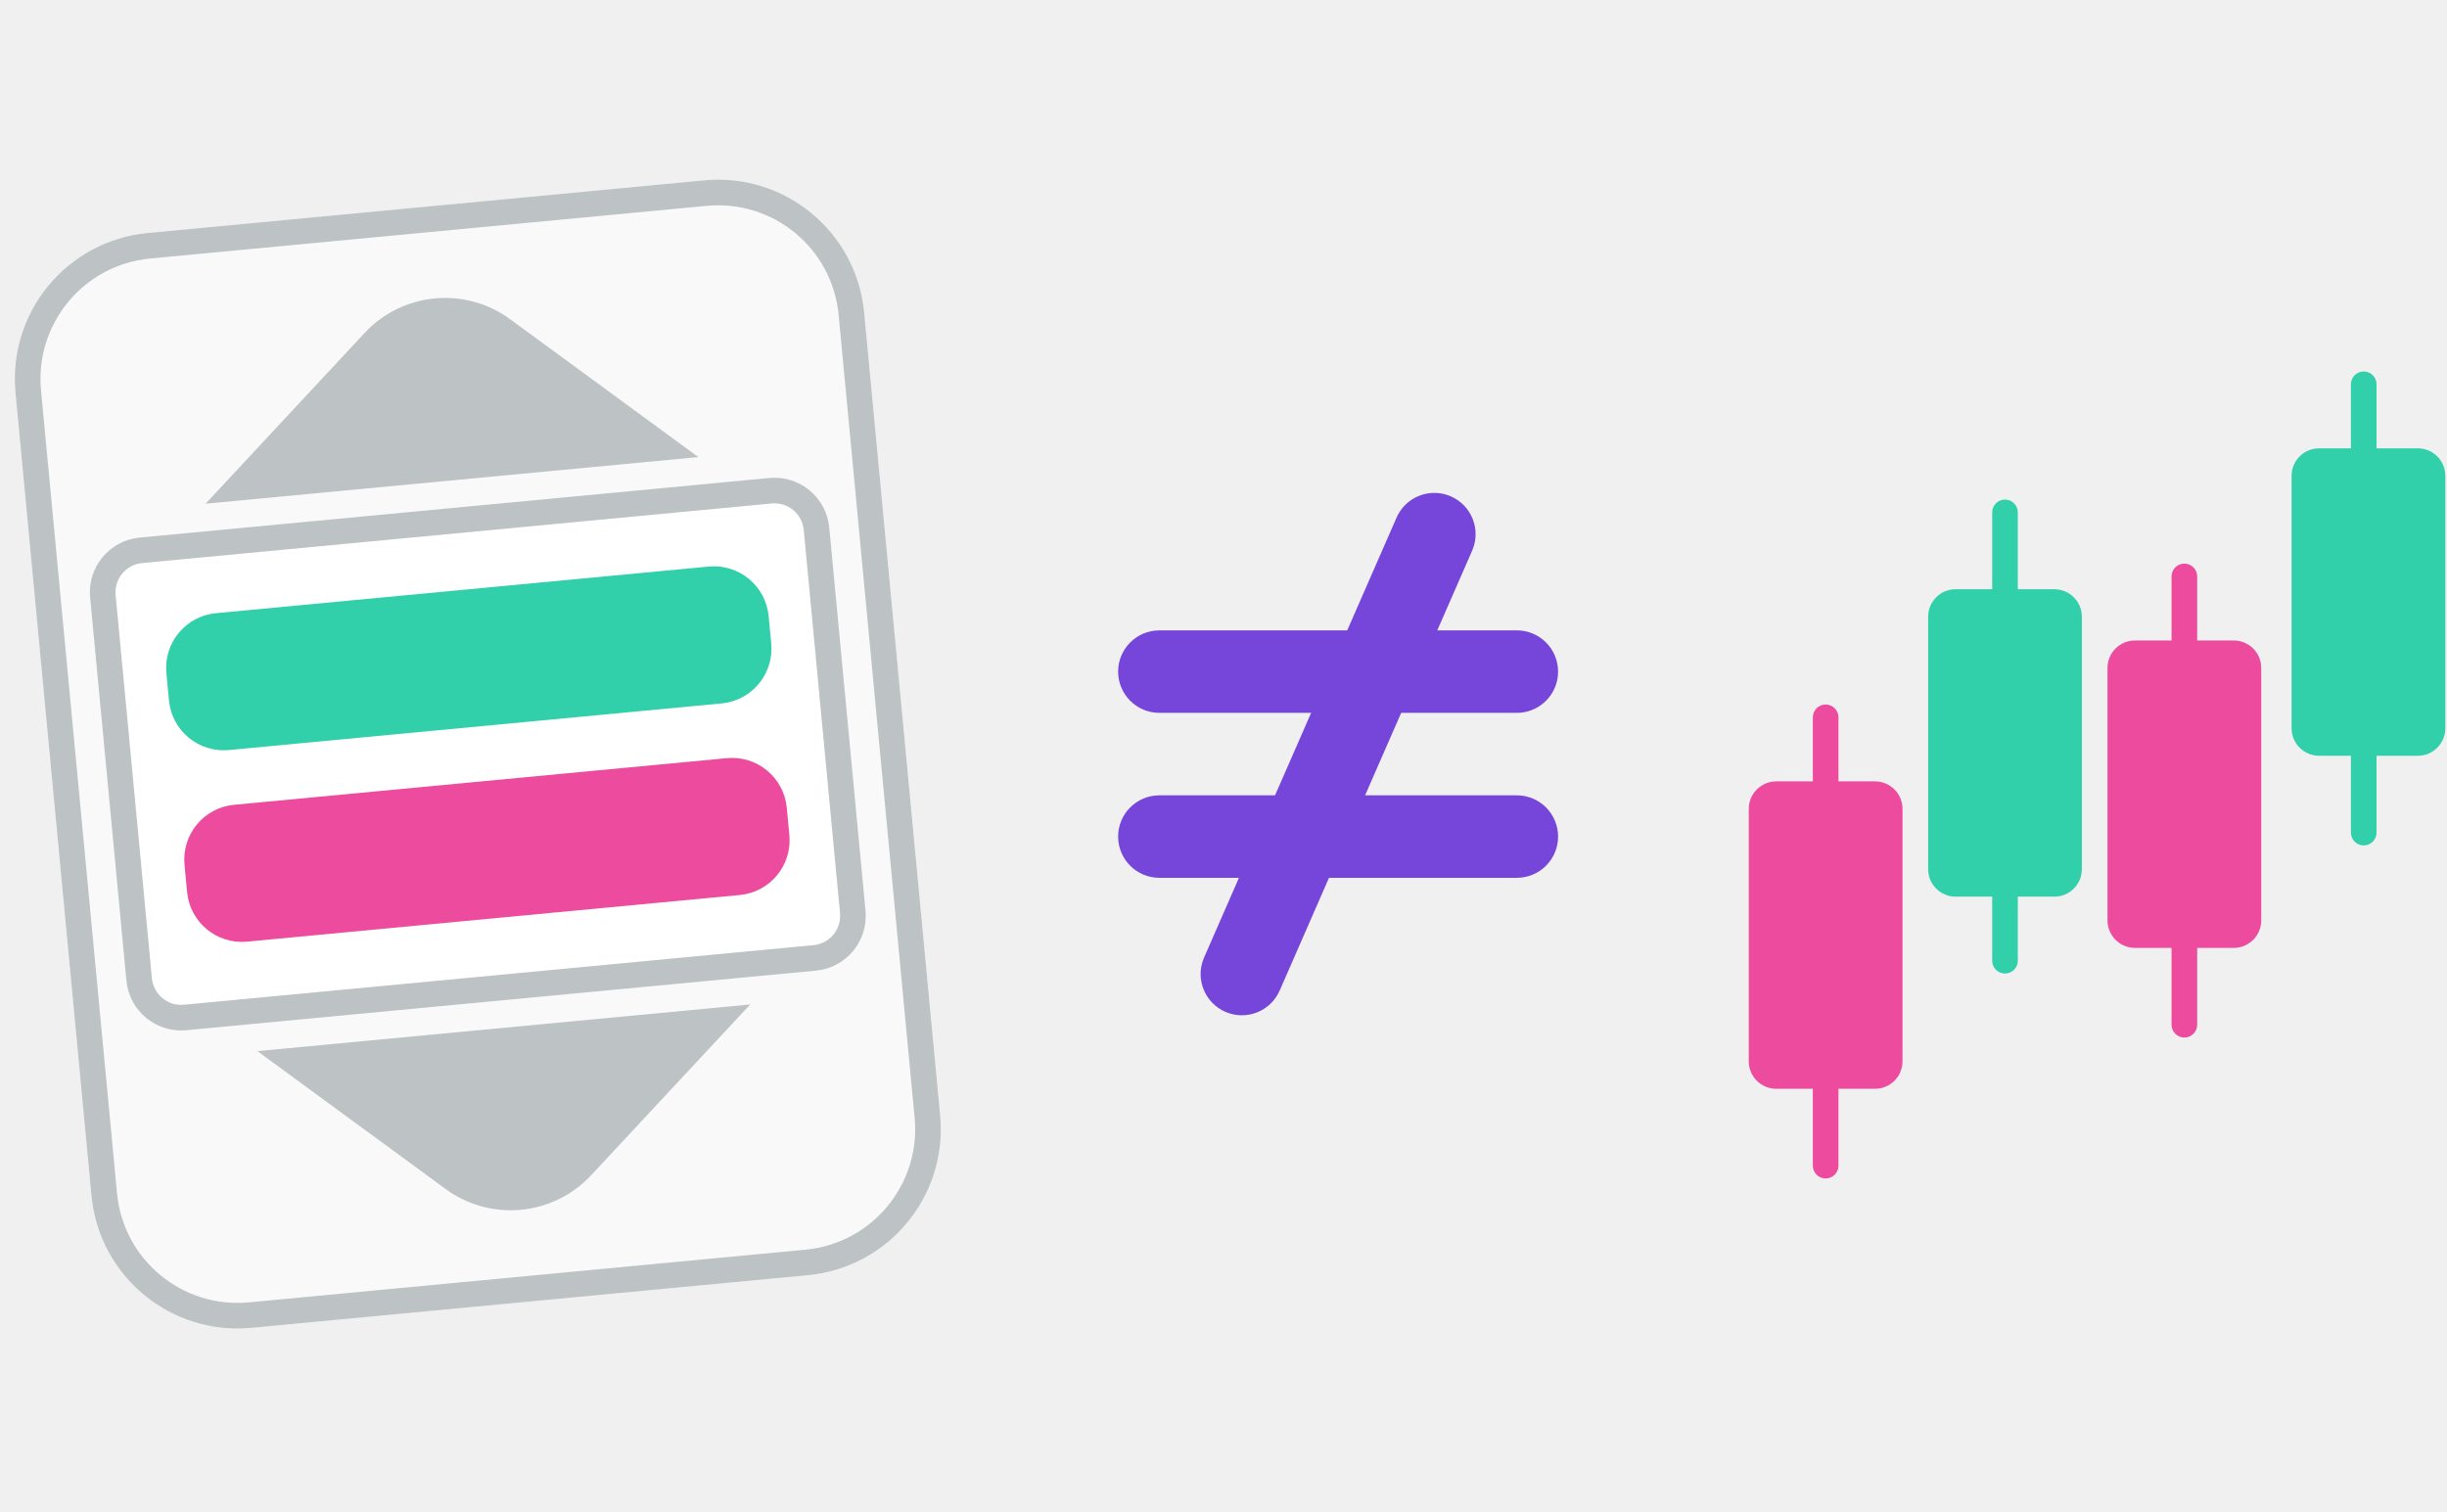
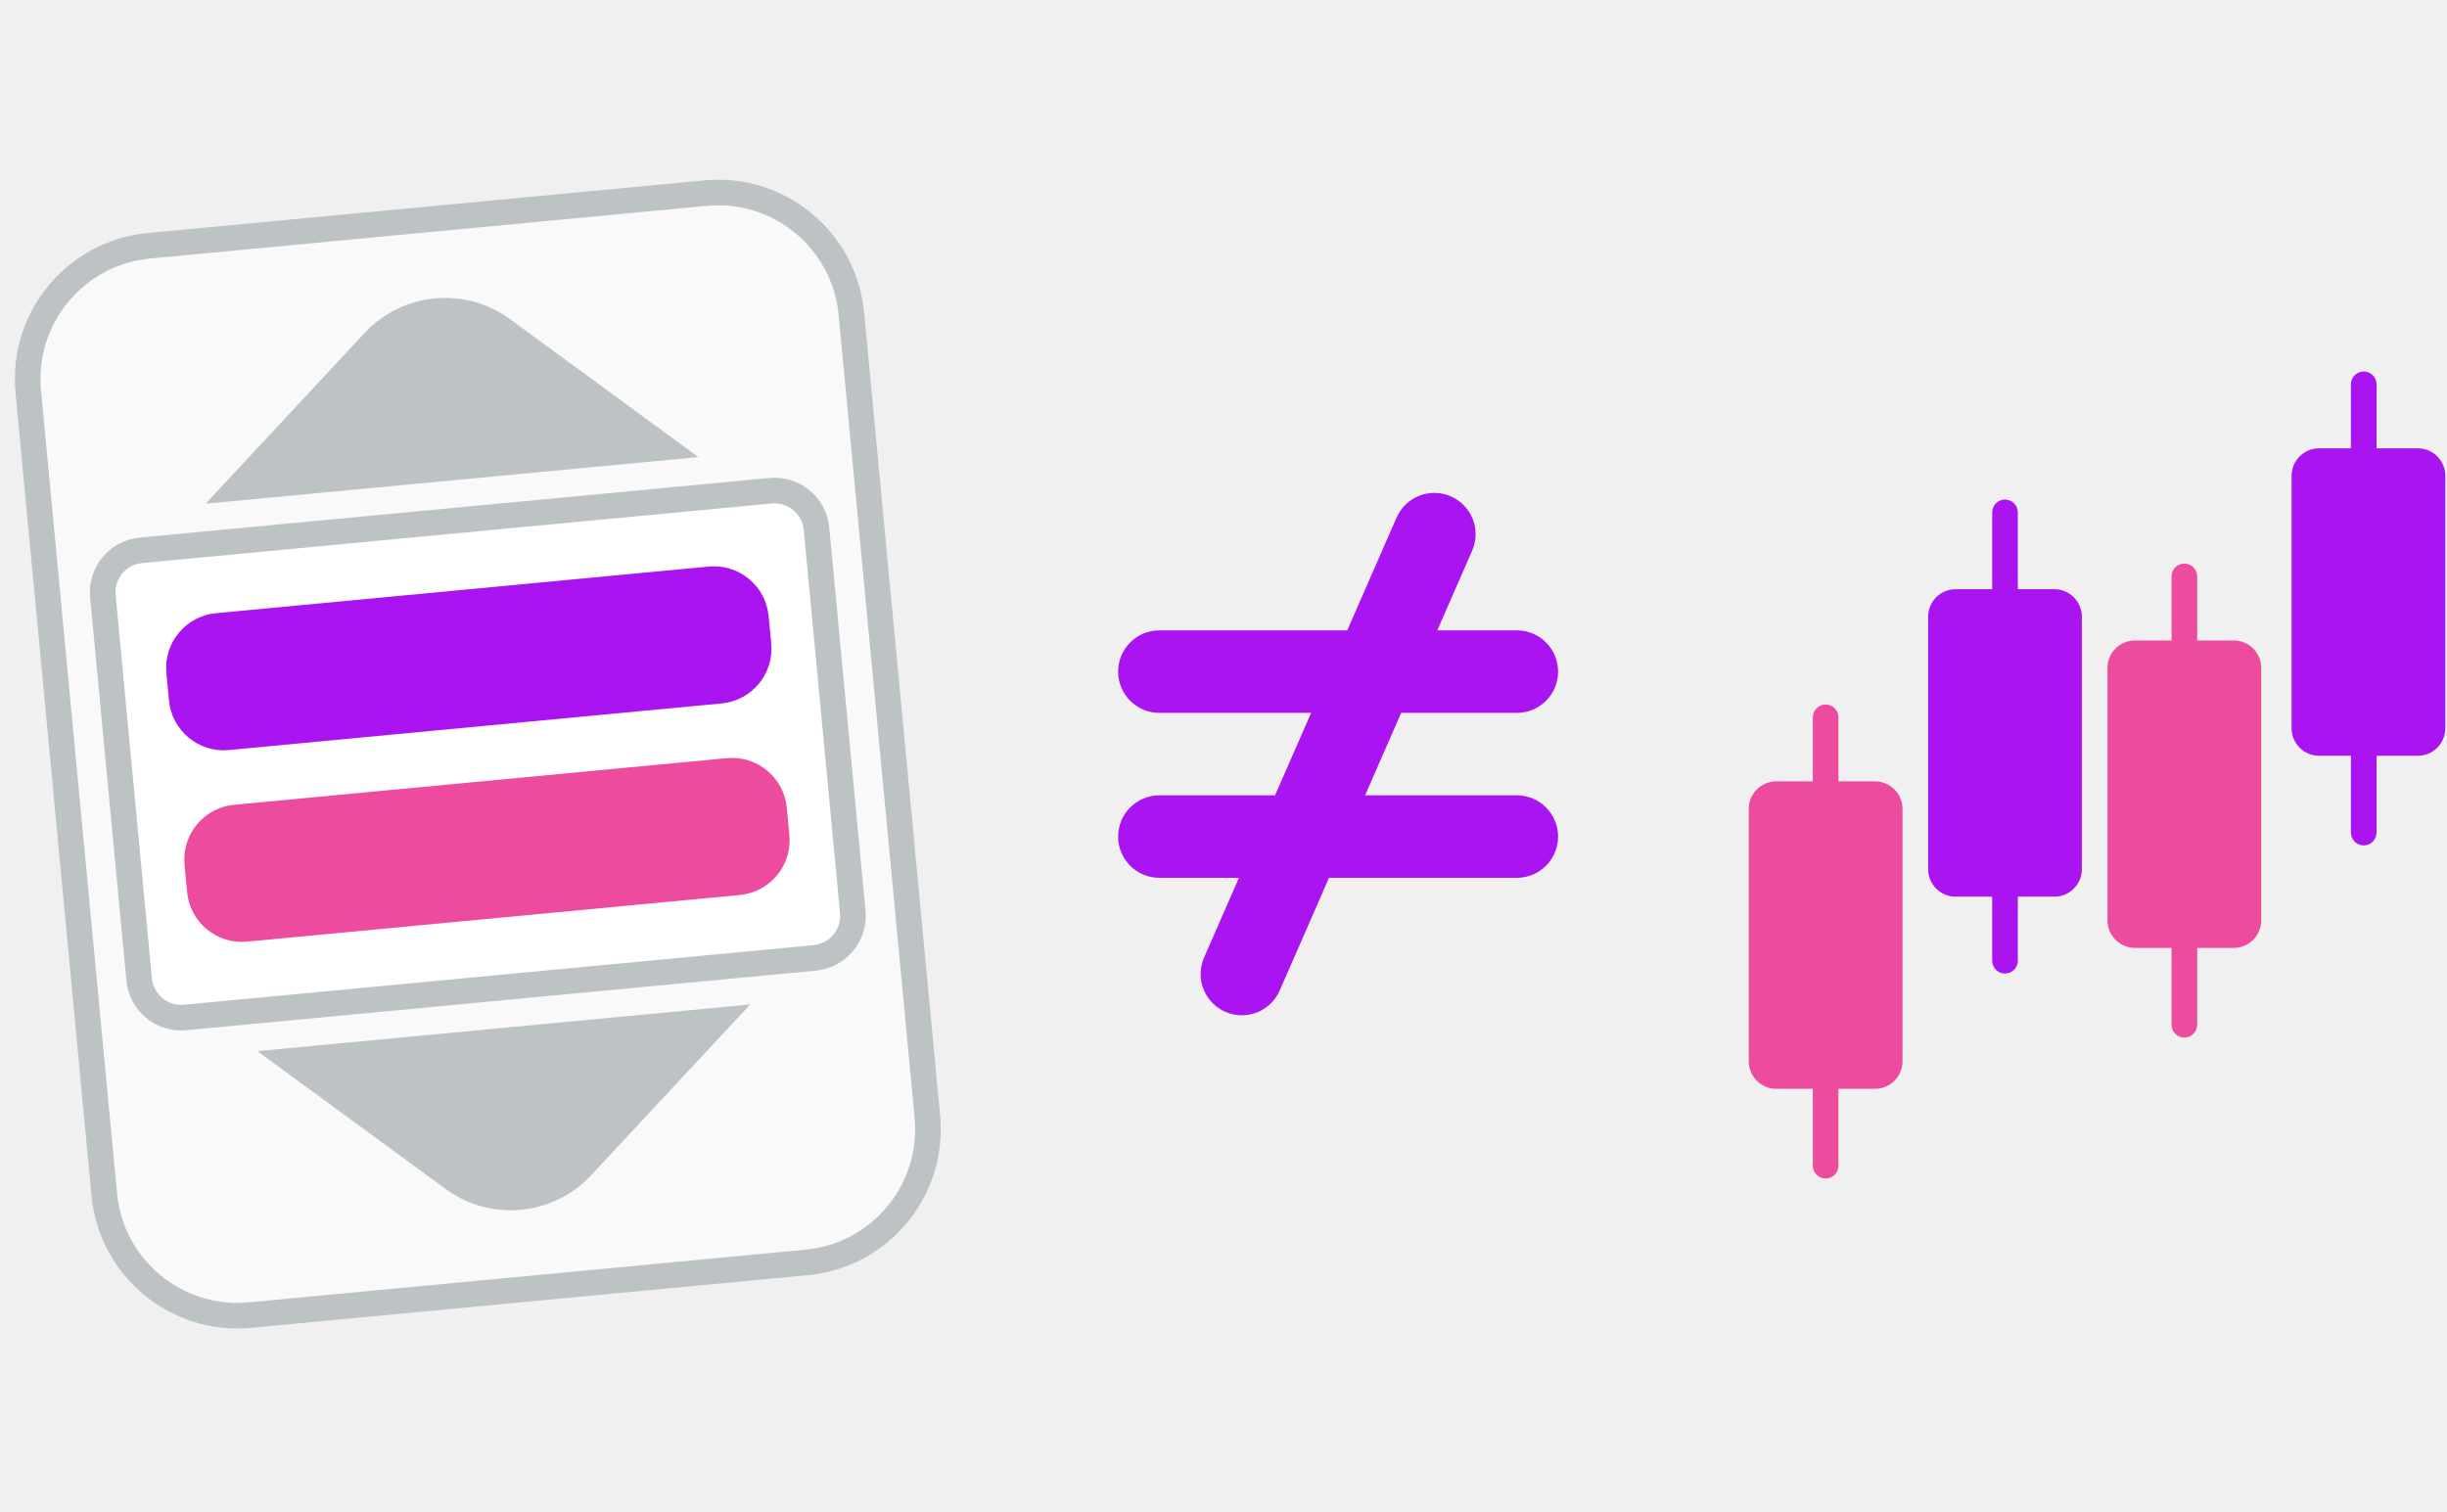
<svg xmlns="http://www.w3.org/2000/svg" width="191" height="118" fill="none" viewBox="0 0 191 118">
  <path fill="#ED4B9E" d="M170.5 81C169.948 81 169.5 80.552 169.5 80L169.5 45C169.5 44.448 169.948 44 170.5 44C171.052 44 171.5 44.448 171.5 45L171.5 80C171.5 80.552 171.052 81 170.5 81Z" />
  <path fill="#ED4B9E" d="M142.5 92C141.948 92 141.5 91.552 141.5 91L141.5 56C141.5 55.448 141.948 55 142.5 55C143.052 55 143.5 55.448 143.5 56L143.5 91C143.5 91.552 143.052 92 142.5 92Z" />
-   <path fill="#31D0AA" d="M156.5 76C155.948 76 155.5 75.552 155.5 75L155.5 40C155.5 39.448 155.948 39 156.5 39C157.052 39 157.5 39.448 157.5 40L157.5 75C157.5 75.552 157.052 76 156.5 76Z" />
-   <path fill="#31D0AA" d="M184.5 66C183.948 66 183.5 65.552 183.5 65L183.5 30C183.5 29.448 183.948 29 184.5 29C185.052 29 185.5 29.448 185.5 30L185.5 65C185.5 65.552 185.052 66 184.5 66Z" />
+   <path fill="#aa14f0" d="M156.5 76C155.948 76 155.5 75.552 155.5 75L155.5 40C155.5 39.448 155.948 39 156.5 39C157.052 39 157.5 39.448 157.5 40L157.5 75C157.5 75.552 157.052 76 156.5 76Z" />
+   <path fill="#aa14f0" d="M184.5 66C183.948 66 183.5 65.552 183.5 65L183.5 30C183.5 29.448 183.948 29 184.5 29C185.052 29 185.5 29.448 185.5 30L185.5 65C185.5 65.552 185.052 66 184.5 66Z" />
  <path fill="#ED4B9E" d="M166.646 74C165.461 74 164.5 73.039 164.5 71.854L164.5 52.146C164.5 50.961 165.461 50 166.646 50L174.354 50C175.539 50 176.5 50.961 176.5 52.146L176.5 71.854C176.5 73.039 175.539 74 174.354 74L166.646 74Z" />
  <path fill="#ED4B9E" d="M138.646 85C137.461 85 136.5 84.039 136.5 82.854L136.5 63.146C136.5 61.961 137.461 61 138.646 61L146.354 61C147.539 61 148.5 61.961 148.5 63.146L148.5 82.854C148.5 84.039 147.539 85 146.354 85L138.646 85Z" />
-   <path fill="#31D0AA" d="M152.646 70C151.461 70 150.5 69.039 150.5 67.854L150.5 48.146C150.5 46.961 151.461 46 152.646 46L160.354 46C161.539 46 162.5 46.961 162.5 48.146L162.5 67.854C162.5 69.039 161.539 70 160.354 70L152.646 70Z" />
-   <path fill="#31D0AA" d="M181.015 59C179.83 59 178.869 58.039 178.869 56.854L178.869 37.146C178.869 35.961 179.83 35 181.015 35L188.722 35C189.908 35 190.869 35.961 190.869 37.146L190.869 56.854C190.869 58.039 189.908 59 188.722 59L181.015 59Z" />
+   <path fill="#aa14f0" d="M152.646 70C151.461 70 150.5 69.039 150.5 67.854L150.5 48.146C150.5 46.961 151.461 46 152.646 46L160.354 46C161.539 46 162.5 46.961 162.5 48.146L162.5 67.854C162.5 69.039 161.539 70 160.354 70L152.646 70Z" />
+   <path fill="#aa14f0" d="M181.015 59C179.83 59 178.869 58.039 178.869 56.854L178.869 37.146C178.869 35.961 179.83 35 181.015 35L188.722 35C189.908 35 190.869 35.961 190.869 37.146L190.869 56.854C190.869 58.039 189.908 59 188.722 59L181.015 59Z" />
  <path fill="#FAF9FA" d="M1.21 30.666C0.614 24.372 5.234 18.787 11.528 18.191L54.976 14.079C61.27 13.483 66.855 18.102 67.451 24.396L73.383 87.076C73.979 93.37 69.359 98.955 63.065 99.55L19.617 103.663C13.323 104.258 7.738 99.639 7.142 93.345L1.21 30.666Z" />
  <path fill="#BDC2C4" fill-rule="evenodd" d="M55.164 16.07L11.716 20.182C6.522 20.674 2.71 25.283 3.201 30.477L9.134 93.157C9.625 98.351 14.235 102.163 19.429 101.672L62.877 97.559C68.071 97.068 71.883 92.458 71.392 87.264L65.46 24.585C64.968 19.39 60.359 15.578 55.164 16.07ZM11.528 18.191C5.234 18.787 0.614 24.372 1.21 30.666L7.142 93.345C7.738 99.639 13.323 104.258 19.617 103.663L63.065 99.55C69.359 98.955 73.979 93.37 73.383 87.076L67.451 24.396C66.855 18.102 61.27 13.483 54.976 14.079L11.528 18.191Z" clip-rule="evenodd" />
  <path fill="#fff" d="M7.034 46.644C6.811 44.283 8.543 42.189 10.903 41.966L60.05 37.314C62.41 37.091 64.504 38.823 64.728 41.183L67.559 71.098C67.782 73.459 66.05 75.553 63.69 75.776L14.544 80.428C12.183 80.651 10.089 78.919 9.866 76.559L7.034 46.644Z" />
  <path fill="#BDC2C4" fill-rule="evenodd" d="M60.238 39.305L11.092 43.957C9.831 44.076 8.906 45.195 9.025 46.455L11.857 76.37C11.976 77.631 13.095 78.556 14.355 78.437L63.501 73.785C64.762 73.666 65.687 72.547 65.568 71.287L62.736 41.372C62.617 40.111 61.498 39.186 60.238 39.305ZM10.903 41.966C8.543 42.189 6.811 44.283 7.034 46.644L9.866 76.559C10.089 78.919 12.183 80.651 14.544 80.428L63.69 75.776C66.05 75.553 67.782 73.459 67.559 71.098L64.728 41.183C64.504 38.823 62.41 37.091 60.05 37.314L10.903 41.966Z" clip-rule="evenodd" />
  <path fill="#ED4B9E" d="M14.402 67.505C14.179 65.145 15.911 63.051 18.271 62.828L56.734 59.187C59.094 58.964 61.188 60.696 61.412 63.056L61.614 65.193C61.837 67.553 60.105 69.648 57.745 69.871L19.282 73.511C16.922 73.735 14.828 72.002 14.604 69.642L14.402 67.505Z" />
-   <path fill="#31D0AA" d="M12.987 52.548C12.763 50.188 14.495 48.093 16.856 47.87L55.318 44.23C57.678 44.006 59.773 45.739 59.996 48.099L60.198 50.236C60.422 52.596 58.689 54.69 56.329 54.914L17.867 58.554C15.507 58.777 13.412 57.045 13.189 54.685L12.987 52.548Z" />
+   <path fill="#aa14f0" d="M12.987 52.548C12.763 50.188 14.495 48.093 16.856 47.87L55.318 44.23C57.678 44.006 59.773 45.739 59.996 48.099L60.198 50.236C60.422 52.596 58.689 54.69 56.329 54.914L17.867 58.554C15.507 58.777 13.412 57.045 13.189 54.685L12.987 52.548Z" />
  <path fill="#BDC2C4" d="M16.047 39.322L28.459 25.993C31.425 22.808 36.305 22.346 39.816 24.918L54.509 35.682L16.047 39.322Z" />
  <path fill="#BDC2C4" d="M20.091 82.058L34.784 92.823C38.295 95.395 43.175 94.933 46.141 91.748L58.554 78.418L20.091 82.058Z" />
-   <path fill="#7645D9" fill-rule="evenodd" d="M87.275 52.431C87.275 50.653 88.716 49.212 90.495 49.212H118.397C120.175 49.212 121.616 50.653 121.616 52.431C121.616 54.209 120.175 55.651 118.397 55.651H90.495C88.716 55.651 87.275 54.209 87.275 52.431Z" clip-rule="evenodd" />
-   <path fill="#7645D9" fill-rule="evenodd" d="M87.275 65.309C87.275 63.531 88.716 62.09 90.495 62.09H118.397C120.175 62.09 121.616 63.531 121.616 65.309C121.616 67.087 120.175 68.529 118.397 68.529H90.495C88.716 68.529 87.275 67.087 87.275 65.309Z" clip-rule="evenodd" />
-   <path fill="#7645D9" fill-rule="evenodd" d="M95.644 78.991C94.015 78.278 93.272 76.38 93.984 74.751L109.008 40.409C109.721 38.78 111.619 38.037 113.248 38.75C114.877 39.463 115.62 41.361 114.908 42.99L99.884 77.331C99.171 78.96 97.273 79.703 95.644 78.991Z" clip-rule="evenodd" />
+   <path fill="#AA14F0" fill-rule="evenodd" d="M87.275 52.431C87.275 50.653 88.716 49.212 90.495 49.212H118.397C120.175 49.212 121.616 50.653 121.616 52.431C121.616 54.209 120.175 55.651 118.397 55.651H90.495C88.716 55.651 87.275 54.209 87.275 52.431Z" clip-rule="evenodd" />
+   <path fill="#AA14F0" fill-rule="evenodd" d="M87.275 65.309C87.275 63.531 88.716 62.09 90.495 62.09H118.397C120.175 62.09 121.616 63.531 121.616 65.309C121.616 67.087 120.175 68.529 118.397 68.529H90.495C88.716 68.529 87.275 67.087 87.275 65.309Z" clip-rule="evenodd" />
+   <path fill="#AA14F0" fill-rule="evenodd" d="M95.644 78.991C94.015 78.278 93.272 76.38 93.984 74.751L109.008 40.409C109.721 38.78 111.619 38.037 113.248 38.75C114.877 39.463 115.62 41.361 114.908 42.99L99.884 77.331C99.171 78.96 97.273 79.703 95.644 78.991Z" clip-rule="evenodd" />
</svg>
